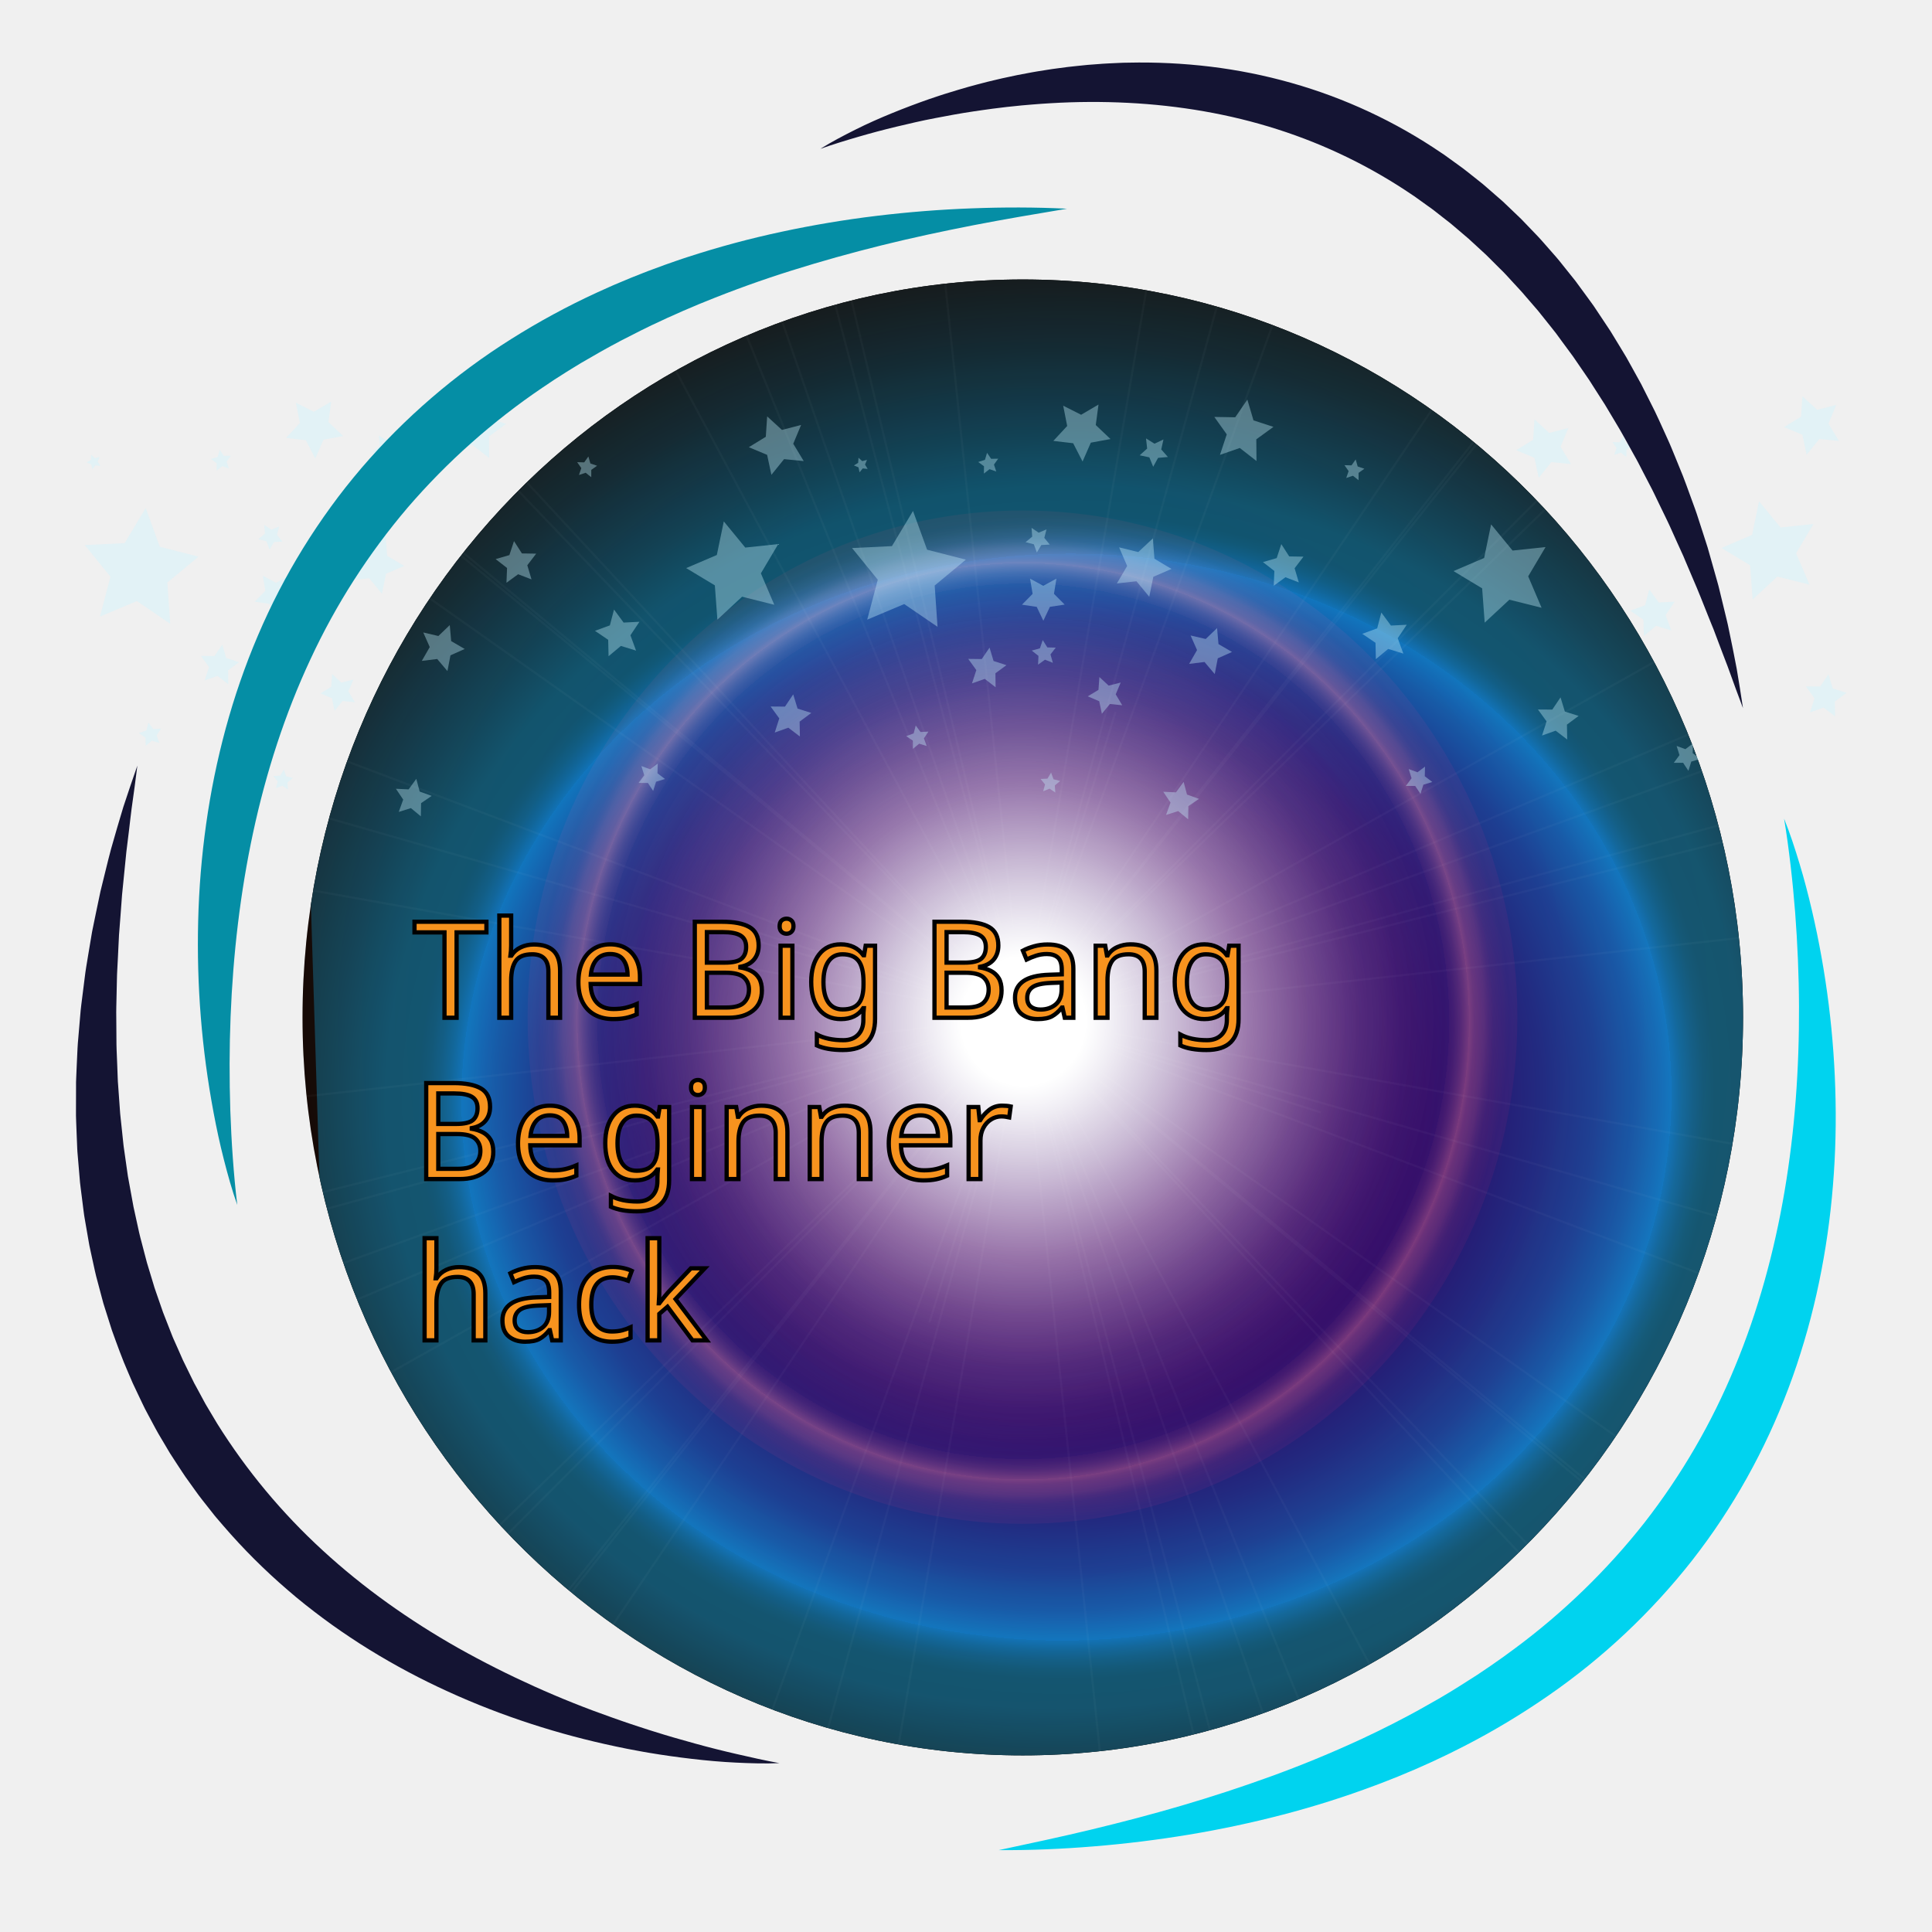
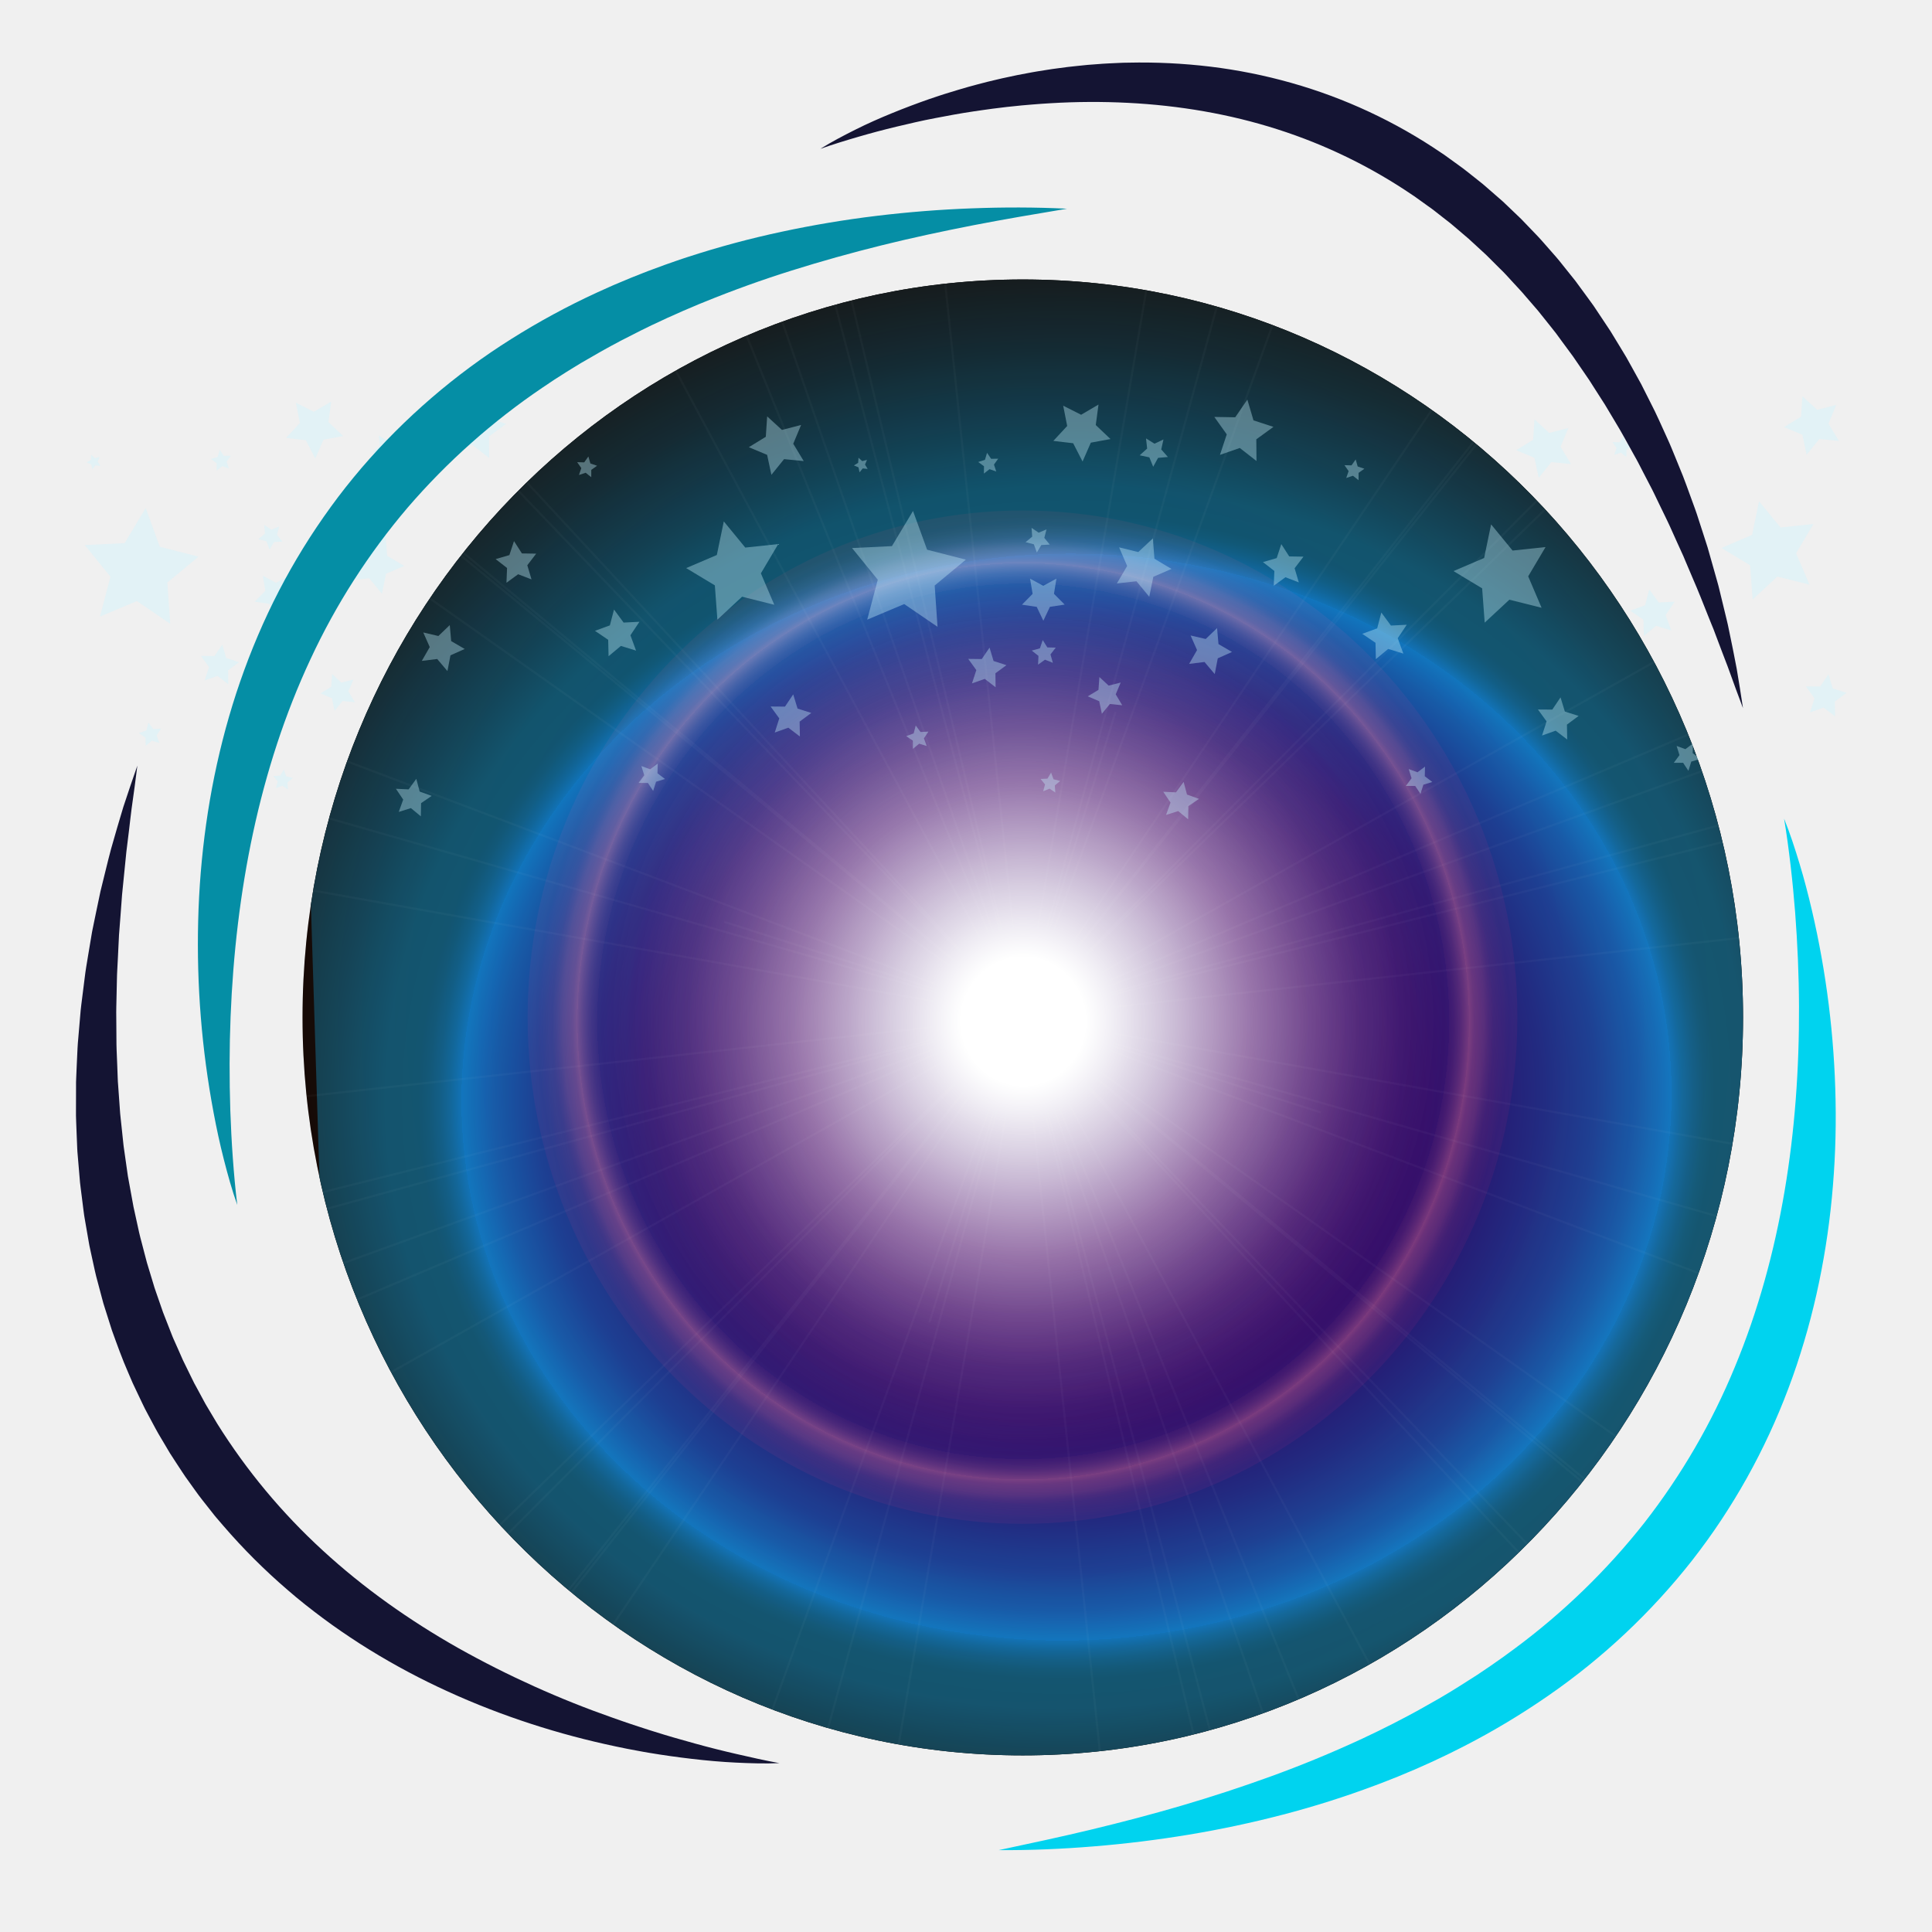
<svg xmlns="http://www.w3.org/2000/svg" xmlns:xlink="http://www.w3.org/1999/xlink" viewBox="0 0 2048 2048">
  <defs>
-     <style>.cls-1{fill:url(#radial-gradient);}.cls-2{isolation:isolate;}.cls-3{clip-path:url(#clip-path);}.cls-4{fill:url(#radial-gradient-3);}.cls-5,.cls-9{fill:none;}.cls-6{opacity:0.15;fill:url(#radial-gradient-4);}.cls-6,.cls-7,.cls-8,.cls-9{mix-blend-mode:screen;}.cls-7{opacity:0.5;fill:url(#radial-gradient-5);}.cls-8{fill:url(#radial-gradient-6);}.cls-9{stroke:#fff;stroke-width:2.18px;opacity:0.03;}.cls-14,.cls-9{stroke-miterlimit:10;}.cls-10{fill:#caf4ff;opacity:0.37;}.cls-11{fill:#00d3ef;}.cls-12{fill:#058ea5;}.cls-13{fill:#141433;}.cls-14{font-size:142.5px;fill:#f7931e;stroke:#000;stroke-width:4.5px;font-family:Bungee-Regular, Bungee;}.cls-15{letter-spacing:0em;}</style>
+     <style>.cls-1{fill:url(#radial-gradient);}.cls-2{isolation:isolate;}.cls-3{clip-path:url(#clip-path);}.cls-4{fill:url(#radial-gradient-3);}.cls-5,.cls-9{fill:none;}.cls-6{opacity:0.15;fill:url(#radial-gradient-4);}.cls-6,.cls-7,.cls-8,.cls-9{mix-blend-mode:screen;}.cls-7{opacity:0.5;fill:url(#radial-gradient-5);}.cls-8{fill:url(#radial-gradient-6);}.cls-9{stroke:#fff;stroke-miterlimit:10;stroke-width:2.18px;opacity:0.03;}.cls-10{fill:#caf4ff;opacity:0.37;}.cls-11{fill:#00d3ef;}.cls-12{fill:#058ea5;}.cls-13{fill:#141433;}</style>
    <radialGradient id="radial-gradient" cx="1370.89" cy="1301.15" r="1061.63" gradientTransform="translate(97.92 120.12) scale(0.72 0.74)" gradientUnits="userSpaceOnUse">
      <stop offset="0" stop-color="#1b0061" />
      <stop offset="0.24" stop-color="#1b0263" />
      <stop offset="0.33" stop-color="#190968" />
      <stop offset="0.39" stop-color="#161471" />
      <stop offset="0.44" stop-color="#12257f" />
      <stop offset="0.49" stop-color="#0d3b91" />
      <stop offset="0.53" stop-color="#0656a6" />
      <stop offset="0.56" stop-color="#0071bc" />
      <stop offset="0.56" stop-color="#006db3" />
      <stop offset="0.57" stop-color="#006298" />
      <stop offset="0.58" stop-color="#005984" />
      <stop offset="0.59" stop-color="#005375" />
      <stop offset="0.6" stop-color="#004f6d" />
      <stop offset="0.63" stop-color="#004e6a" />
      <stop offset="0.68" stop-color="#003d53" />
      <stop offset="0.77" stop-color="#00232f" />
      <stop offset="0.86" stop-color="#001015" />
      <stop offset="0.94" stop-color="#000406" />
      <stop offset="1" />
    </radialGradient>
    <clipPath id="clip-path">
      <ellipse id="_Ellipse_" data-name="&lt;Ellipse&gt;" class="cls-1" cx="1084.19" cy="1078.52" rx="763.5" ry="782.25" />
    </clipPath>
    <radialGradient id="radial-gradient-3" cx="1207.7" cy="1237.38" r="1168.73" gradientTransform="translate(-53.13 74.18) scale(0.98 0.88)" xlink:href="#radial-gradient" />
    <radialGradient id="radial-gradient-4" cx="1370.5" cy="1300.73" r="1458.28" gradientTransform="translate(97.92 120.12) scale(0.72 0.74)" gradientUnits="userSpaceOnUse">
      <stop offset="0" stop-color="#230000" />
      <stop offset="0.73" stop-color="#93432a" />
      <stop offset="1" stop-color="#230000" />
    </radialGradient>
    <radialGradient id="radial-gradient-5" cx="1370.5" cy="1300.73" r="729.14" gradientTransform="translate(97.92 120.12) scale(0.72 0.74)" gradientUnits="userSpaceOnUse">
      <stop offset="0.15" stop-color="#fff" />
      <stop offset="0.21" stop-color="#e2d1d2" />
      <stop offset="0.29" stop-color="#bf9a9c" />
      <stop offset="0.36" stop-color="#a67276" />
      <stop offset="0.42" stop-color="#975a5e" />
      <stop offset="0.45" stop-color="#915155" />
      <stop offset="0.56" stop-color="#6c3638" />
      <stop offset="0.68" stop-color="#44191a" />
      <stop offset="0.79" stop-color="#2c0707" />
      <stop offset="0.85" stop-color="#230000" />
      <stop offset="0.86" stop-color="#270201" />
      <stop offset="0.86" stop-color="#340805" />
      <stop offset="0.87" stop-color="#48120b" />
      <stop offset="0.88" stop-color="#652114" />
      <stop offset="0.89" stop-color="#8b331f" />
      <stop offset="0.9" stop-color="#b8492d" />
      <stop offset="0.9" stop-color="#d65836" />
      <stop offset="0.9" stop-color="#c95232" />
      <stop offset="0.91" stop-color="#9d3c25" />
      <stop offset="0.93" stop-color="#782a1a" />
      <stop offset="0.94" stop-color="#591b10" />
      <stop offset="0.95" stop-color="#410f09" />
      <stop offset="0.97" stop-color="#300604" />
      <stop offset="0.98" stop-color="#260201" />
      <stop offset="1" stop-color="#230000" />
    </radialGradient>
    <radialGradient id="radial-gradient-6" cx="1370.5" cy="1300.73" r="607.62" gradientTransform="translate(97.92 120.12) scale(0.72 0.74)" gradientUnits="userSpaceOnUse">
      <stop offset="0.15" stop-color="#fff" />
      <stop offset="0.28" stop-color="#c2c2c2" />
      <stop offset="0.43" stop-color="#888" />
      <stop offset="0.56" stop-color="#575757" />
      <stop offset="0.69" stop-color="#313131" />
      <stop offset="0.81" stop-color="#161616" />
      <stop offset="0.92" stop-color="#060606" />
      <stop offset="1" />
    </radialGradient>
  </defs>
  <g class="cls-2">
    <g id="Layer_4" data-name="Layer 4">
      <ellipse id="_Ellipse_2" data-name="&lt;Ellipse&gt;" class="cls-1" cx="1084.19" cy="1078.52" rx="763.5" ry="782.25" />
      <g class="cls-3">
        <rect class="cls-4" x="336.25" y="-104.66" width="1586.12" height="2533.91" transform="translate(-35.87 35.96) rotate(-1.8)" />
        <line class="cls-5" x1="1083.9" y1="1078.21" x2="1592.23" y2="945.62" />
        <ellipse class="cls-5" cx="1083.9" cy="1078.21" rx="437.14" ry="447.56" />
        <ellipse class="cls-5" cx="1083.9" cy="1078.21" rx="524.57" ry="537.07" />
        <polyline class="cls-5" points="1083.9 1078.21 1182.51 754.64 1083.9 1078.21 985.29 1401.79 1083.9 1078.21 1399.94 1179.17 1083.9 1078.21 767.86 977.26 1083.9 1078.21 863.27 -1016.17 1083.9 1078.21 1304.53 3172.59 1083.9 1078.21 3129.53 852.32 1083.9 1078.21 -961.72 1304.11 1083.9 1078.21 638.52 -788.71 1083.9 1078.21 1529.28 2945.14 1083.9 1078.21 2907.36 622.22 1083.9 1078.21 -739.56 1534.21 1083.9 1078.21 646.64 -585.51 1083.9 1078.21 1521.16 2741.94 1083.9 1078.21 2708.9 630.53 1083.9 1078.21 -541.09 1525.89 1083.9 1078.21 1425.13 -926.14 1083.9 1078.21 742.67 3082.57 1083.9 1078.21 3041.59 1427.57 1083.9 1078.21 -873.79 728.85 1083.9 1078.21 2865.99 -711.14 1083.9 1078.21 -698.19 2867.57 1083.9 1078.21 2831.6 2902.78 1083.9 1078.21 -663.8 -746.35 1083.9 1078.21 1585.71 333.67 1083.9 1078.21 582.09 1822.76 1083.9 1078.21 1811.11 1591.98 1083.9 1078.21 356.69 564.45 1083.9 1078.21 589.28 -143.47 1083.9 1078.21 1578.52 2299.89 1083.9 1078.21 2277.14 571.8 1083.9 1078.21 -109.34 1584.63 1083.9 1078.21 1587.7 -316.42 1083.9 1078.21 580.1 2472.84 1083.9 1078.21 2446.06 1594.03 1083.9 1078.21 -278.26 562.4 1083.9 1078.21 3349.76 -195.81 1083.9 1078.21 -1181.96 2352.24 1083.9 1078.21 2328.27 3398.08 1083.9 1078.21 -160.47 -1241.65 1083.9 1078.21 2567.09 -813.52 1083.9 1078.21 -399.28 2969.94 1083.9 1078.21 2931.59 2596.75 1083.9 1078.21 -763.79 -440.32 1083.9 1078.21 762.9 148.97 1083.9 1078.21 1404.9 2007.46 1083.9 1078.21 1991.52 749.57 1083.9 1078.21 176.29 1406.86 1083.9 1078.21 1294.84 306.87 1083.9 1078.21 872.96 1849.56 1083.9 1078.21 1837.29 1294.18 1083.9 1078.21 330.51 862.25 1083.9 1078.21 1762.76 221.32 1083.9 1078.21 405.04 1935.11 1083.9 1078.21 1920.85 1773.25 1083.9 1078.21 246.95 383.17 1083.9 1078.21 1847.67 336.16 1083.9 1078.21 320.14 1820.26 1083.9 1078.21 1808.68 1860.18 1083.9 1078.21 359.13 296.25" />
        <ellipse class="cls-6" cx="1083.9" cy="1078.21" rx="1049.14" ry="1074.15" />
        <ellipse class="cls-7" cx="1083.9" cy="1078.21" rx="524.57" ry="537.07" />
        <ellipse class="cls-8" cx="1083.9" cy="1078.21" rx="437.14" ry="447.56" />
        <polyline class="cls-9" points="1083.9 1078.21 1182.51 754.64 1083.9 1078.21 985.29 1401.79 1083.9 1078.21 1399.94 1179.17 1083.9 1078.21 767.86 977.26 1083.9 1078.21 863.27 -1016.17 1083.9 1078.21 1304.53 3172.59 1083.9 1078.21 3129.53 852.32 1083.9 1078.21 -961.72 1304.11 1083.9 1078.21 638.52 -788.71 1083.9 1078.21 1529.28 2945.14 1083.9 1078.21 2907.36 622.22 1083.9 1078.21 -739.56 1534.21 1083.9 1078.21 646.64 -585.51 1083.9 1078.21 1521.16 2741.94 1083.9 1078.21 2708.9 630.53 1083.9 1078.21 -541.09 1525.89 1083.9 1078.21 1425.13 -926.14 1083.9 1078.21 742.67 3082.57 1083.9 1078.21 3041.59 1427.57 1083.9 1078.21 -873.79 728.85 1083.9 1078.21 2865.99 -711.14 1083.9 1078.21 -698.19 2867.57 1083.9 1078.21 2831.6 2902.78 1083.9 1078.21 -663.8 -746.35 1083.9 1078.21 1585.71 333.67 1083.9 1078.21 582.09 1822.76 1083.9 1078.21 1811.11 1591.98 1083.9 1078.21 356.69 564.45 1083.9 1078.21 589.28 -143.47 1083.9 1078.21 1578.52 2299.89 1083.9 1078.21 2277.14 571.8 1083.9 1078.21 -109.34 1584.63 1083.9 1078.21 1587.7 -316.42 1083.9 1078.21 580.1 2472.84 1083.9 1078.21 2446.06 1594.03 1083.9 1078.21 -278.26 562.4 1083.9 1078.21 3349.76 -195.81 1083.9 1078.21 -1181.96 2352.24 1083.9 1078.21 2328.27 3398.08 1083.9 1078.21 -160.47 -1241.65 1083.9 1078.21 2567.09 -813.52 1083.9 1078.21 -399.28 2969.94 1083.9 1078.21 2931.59 2596.75 1083.9 1078.21 -763.79 -440.32 1083.9 1078.21 762.9 148.97 1083.9 1078.21 1404.9 2007.46 1083.9 1078.21 1991.52 749.57 1083.9 1078.21 176.29 1406.86 1083.9 1078.21 1294.84 306.87 1083.9 1078.21 872.96 1849.56 1083.9 1078.21 1837.29 1294.18 1083.9 1078.21 330.51 862.25 1083.9 1078.21 1762.76 221.32 1083.9 1078.21 405.04 1935.11 1083.9 1078.21 1920.85 1773.25 1083.9 1078.21 246.95 383.17 1083.9 1078.21 1847.67 336.16 1083.9 1078.21 320.14 1820.26 1083.9 1078.21 1808.68 1860.18 1083.9 1078.21 359.13 296.25" />
      </g>
      <polygon class="cls-10" points="351.1 425.67 348.18 447.41 363.79 462.23 342.95 466.07 334.18 486.05 324.23 466.68 303.2 464.21 317.88 448.4 313.65 426.89 332.68 436.49 351.1 425.67" />
      <polygon class="cls-10" points="536.51 449.34 518.37 462.54 518.56 485.52 500.85 471.7 479.84 479 487.03 457.26 473.85 438.79 496.01 439.17 508.87 420.45 515.37 442.43 536.51 449.34" />
      <polygon class="cls-10" points="105.67 484.32 103.59 489.29 106.36 493.89 101.16 493.38 97.8 497.53 96.66 492.24 91.81 490.21 96.31 487.45 96.67 482.04 100.59 485.63 105.67 484.32" />
      <polygon class="cls-10" points="244.74 483.07 240.27 489.3 242.68 496.64 235.59 494.16 229.6 498.81 229.69 491.05 223.58 486.57 230.72 484.26 232.93 476.85 237.26 483.18 244.74 483.07" />
      <polygon class="cls-10" points="623.71 483.86 625.83 491.3 632.94 493.71 626.77 498.1 626.76 505.86 620.83 501.13 613.71 503.52 616.21 496.21 611.82 489.92 619.3 490.13 623.71 483.86" />
      <polygon class="cls-10" points="419.94 462.69 417.58 473.25 424.63 481.25 414.22 482.19 409.06 491.62 404.98 481.64 394.74 479.46 402.63 472.35 401.46 461.58 410.42 467.17 419.94 462.69" />
      <polygon class="cls-10" points="849.19 450.48 840.88 470.38 851.97 488.76 831.15 486.71 817.72 503.33 813.17 482.16 793.78 474.05 811.78 463.02 813.23 441.39 828.91 455.74 849.19 450.48" />
      <polygon class="cls-10" points="1164.47 428.84 1161.55 450.58 1177.16 465.4 1156.33 469.24 1147.56 489.22 1137.6 469.85 1116.57 467.38 1131.26 451.57 1127.03 430.06 1146.06 439.66 1164.47 428.84" />
      <polygon class="cls-10" points="1349.88 452.51 1331.74 465.71 1331.94 488.69 1314.23 474.88 1293.21 482.18 1300.41 460.43 1287.22 441.96 1309.38 442.34 1322.25 423.62 1328.75 445.6 1349.88 452.51" />
      <polygon class="cls-10" points="919.04 487.49 916.96 492.46 919.74 497.06 914.53 496.55 911.17 500.7 910.04 495.41 905.19 493.38 909.69 490.62 910.05 485.21 913.97 488.8 919.04 487.49" />
      <polygon class="cls-10" points="1058.12 486.24 1053.65 492.47 1056.06 499.81 1048.97 497.33 1042.98 501.98 1043.07 494.22 1036.95 489.74 1044.09 487.43 1046.31 480.02 1050.63 486.35 1058.12 486.24" />
      <polygon class="cls-10" points="1437.08 487.03 1439.2 494.48 1446.31 496.88 1440.14 501.27 1440.13 509.04 1434.2 504.31 1427.08 506.69 1429.59 499.38 1425.19 493.1 1432.67 493.3 1437.08 487.03" />
      <polygon class="cls-10" points="1233.32 465.86 1230.96 476.42 1238.01 484.43 1227.59 485.36 1222.43 494.79 1218.36 484.81 1208.11 482.63 1216.01 475.52 1214.84 464.75 1223.8 470.34 1233.32 465.86" />
      <polygon class="cls-10" points="1662.57 453.65 1654.25 473.55 1665.34 491.93 1644.53 489.88 1631.1 506.5 1626.55 485.33 1607.16 477.22 1625.16 466.19 1626.61 444.56 1642.28 458.91 1662.57 453.65" />
      <polygon class="cls-10" points="1721.1 462.54 1723.22 469.98 1730.33 472.39 1724.16 476.78 1724.15 484.54 1718.22 479.81 1711.1 482.2 1713.6 474.88 1709.21 468.6 1716.69 468.81 1721.1 462.54" />
      <polygon class="cls-10" points="1946.58 429.15 1938.27 449.05 1949.36 467.44 1928.54 465.38 1915.11 482.01 1910.56 460.84 1891.17 452.73 1909.17 441.7 1910.62 420.06 1926.3 434.41 1946.58 429.15" />
      <polygon class="cls-10" points="154.46 538.47 169.39 579.55 210.47 590.08 177.42 617.5 180.46 661.28 145.11 637.15 105.9 653.67 117.1 611.35 89.83 577.78 132.11 575.75 154.46 538.47" />
      <polygon class="cls-10" points="408.71 567.56 410.39 589.13 428.47 599.93 409.21 608.25 404.89 629.42 391.32 612.99 370.57 615.28 381.44 596.81 372.93 577.05 393.23 582.06 408.71 567.56" />
      <polygon class="cls-10" points="457.62 843.67 446.37 851.37 446.11 865.34 435.57 856.63 422.68 860.68 427.41 847.6 419.71 836.13 433.17 836.76 441.3 825.62 444.88 839.09 457.62 843.67" />
      <polygon class="cls-10" points="300.83 815.8 303.4 822.88 310.48 824.7 304.78 829.42 305.3 836.97 299.21 832.8 292.45 835.65 294.38 828.35 289.69 822.57 296.97 822.22 300.83 815.8" />
      <polygon class="cls-10" points="253.52 701.93 241.83 710.51 242.01 725.36 230.53 716.48 216.97 721.25 221.56 707.18 213 695.27 227.32 695.46 235.59 683.33 239.84 697.52 253.52 701.93" />
      <polygon class="cls-10" points="305.77 683.34 300.16 690.55 302.71 699.44 294.36 696.13 287 701.39 287.45 692.13 280.36 686.49 288.99 684.08 291.96 675.34 296.84 683.11 305.77 683.34" />
      <polygon class="cls-10" points="374.62 720.36 369.32 732.85 376.24 744.45 363.15 743.09 354.65 753.5 351.85 740.16 339.68 734.99 351.04 728.12 352.02 714.51 361.84 723.6 374.62 720.36" />
      <polygon class="cls-10" points="170.79 772.36 166.02 779.52 169.01 787.65 160.97 785.16 154.44 790.62 154.24 781.92 147.22 777.16 155.13 774.28 157.32 765.88 162.41 772.79 170.79 772.36" />
      <polygon class="cls-10" points="306.51 610.16 303.87 626.31 315.2 637.72 299.57 640.11 292.61 654.82 285.59 640.14 269.96 637.81 281.25 626.36 278.55 610.21 292.54 617.81 306.51 610.16" />
      <polygon class="cls-10" points="296 557.98 293.63 566.99 299.45 574.12 290.45 574.58 285.72 582.51 282.52 573.78 273.78 571.56 280.8 565.71 280.13 556.4 287.66 561.52 296 557.98" />
      <polygon class="cls-10" points="492.6 687.94 477.51 694.67 474.3 711.38 463.47 698.57 447.15 700.57 455.55 685.92 448.68 670.44 464.7 674.2 476.77 662.64 478.27 679.61 492.6 687.94" />
      <polygon class="cls-10" points="568.36 586.9 558.97 599.2 563.42 614.19 549.24 608.73 536.87 617.75 537.5 602.08 525.4 592.66 539.97 588.43 544.87 573.6 553.24 586.66 568.36 586.9" />
      <polygon class="cls-10" points="677.81 659.1 668.28 673.42 674.25 689.67 658.18 684.7 645.11 695.61 644.71 678.22 630.67 668.7 646.49 662.93 650.88 646.14 661.06 659.96 677.81 659.1" />
      <polygon class="cls-10" points="820.78 641.1 786.63 632.52 760.46 656.85 757.77 620.51 727.38 602.21 759.87 588.33 767.26 552.7 790.03 580.45 824.98 576.73 806.57 607.77 820.78 641.1" />
      <polygon class="cls-10" points="860.03 755.74 847.64 764.94 847.93 780.74 835.66 771.37 821.26 776.53 826.07 761.53 816.88 748.92 832.12 749.03 840.84 736.07 845.45 751.13 860.03 755.74" />
      <polygon class="cls-10" points="697.21 809.47 696.94 819.71 704.93 825.75 695.45 828.65 692.38 838.39 686.79 829.94 676.91 829.93 682.93 821.8 679.89 812.05 689.2 815.48 697.21 809.47" />
      <polygon class="cls-10" points="967.84 541.64 982.76 582.72 1023.85 593.25 990.8 620.67 993.83 664.45 958.48 640.32 919.28 656.85 930.48 614.52 903.21 580.95 945.48 578.92 967.84 541.64" />
      <polygon class="cls-10" points="1222.09 570.73 1223.76 592.3 1241.84 603.1 1222.58 611.42 1218.27 632.59 1204.69 616.16 1183.95 618.45 1194.82 599.98 1186.31 580.22 1206.6 585.23 1222.09 570.73" />
      <polygon class="cls-10" points="1270.99 846.84 1259.74 854.54 1259.48 868.51 1248.95 859.8 1236.05 863.86 1240.79 850.77 1233.08 839.3 1246.55 839.93 1254.68 828.79 1258.26 842.26 1270.99 846.84" />
      <polygon class="cls-10" points="1114.2 818.97 1116.77 826.05 1123.85 827.87 1118.15 832.59 1118.67 840.14 1112.58 835.98 1105.83 838.82 1107.76 831.53 1103.07 825.74 1110.35 825.39 1114.2 818.97" />
      <polygon class="cls-10" points="1066.9 705.1 1055.2 713.68 1055.38 728.53 1043.9 719.65 1030.34 724.42 1034.94 710.35 1026.37 698.45 1040.69 698.63 1048.96 686.5 1053.22 700.69 1066.9 705.1" />
      <polygon class="cls-10" points="1119.15 686.51 1113.54 693.73 1116.08 702.61 1107.74 699.3 1100.38 704.56 1100.83 695.3 1093.73 689.66 1102.36 687.25 1105.34 678.51 1110.22 686.28 1119.15 686.51" />
      <polygon class="cls-10" points="1187.99 723.53 1182.7 736.02 1189.61 747.62 1176.53 746.26 1168.02 756.67 1165.23 743.34 1153.06 738.16 1164.42 731.29 1165.4 717.68 1175.21 726.77 1187.99 723.53" />
      <polygon class="cls-10" points="984.16 775.53 979.4 782.69 982.38 790.82 974.35 788.33 967.82 793.79 967.62 785.09 960.6 780.33 968.51 777.45 970.7 769.05 975.79 775.96 984.16 775.53" />
      <polygon class="cls-10" points="1119.88 613.33 1117.24 629.48 1128.58 640.89 1112.95 643.28 1105.99 657.99 1098.97 643.31 1083.33 640.99 1094.62 629.53 1091.92 613.38 1105.92 620.98 1119.88 613.33" />
      <polygon class="cls-10" points="1109.37 561.15 1107.01 570.16 1112.82 577.29 1103.83 577.75 1099.09 585.69 1095.9 576.96 1087.15 574.73 1094.17 568.88 1093.51 559.57 1101.04 564.69 1109.37 561.15" />
      <polygon class="cls-10" points="1305.98 691.11 1290.89 697.84 1287.67 714.55 1276.84 701.74 1260.53 703.74 1268.92 689.09 1262.05 673.61 1278.08 677.37 1290.14 665.81 1291.65 682.78 1305.98 691.11" />
      <polygon class="cls-10" points="1381.74 590.08 1372.35 602.37 1376.79 617.36 1362.62 611.9 1350.24 620.92 1350.87 605.25 1338.78 595.83 1353.34 591.61 1358.24 576.77 1366.62 589.83 1381.74 590.08" />
      <polygon class="cls-10" points="1491.19 662.27 1481.66 676.59 1487.62 692.85 1471.55 687.87 1458.49 698.78 1458.09 681.39 1444.05 671.87 1459.87 666.1 1464.26 649.31 1474.44 663.13 1491.19 662.27" />
      <polygon class="cls-10" points="1634.15 644.27 1600.01 635.7 1573.84 660.02 1571.14 623.68 1540.76 605.38 1573.24 591.5 1580.63 555.87 1603.4 583.62 1638.35 579.9 1619.94 610.94 1634.15 644.27" />
      <polygon class="cls-10" points="1673.41 758.91 1661.02 768.11 1661.3 783.91 1649.04 774.54 1634.63 779.7 1639.44 764.7 1630.26 752.09 1645.49 752.2 1654.22 739.24 1658.83 754.3 1673.41 758.91" />
      <polygon class="cls-10" points="1510.58 812.64 1510.32 822.88 1518.3 828.92 1508.83 831.82 1505.76 841.57 1500.17 833.12 1490.29 833.1 1496.31 824.97 1493.27 815.22 1502.58 818.65 1510.58 812.64" />
      <polygon class="cls-10" points="1775.2 637.78 1765.67 652.09 1771.64 668.35 1755.57 663.37 1742.5 674.28 1742.1 656.89 1728.06 647.38 1743.88 641.6 1748.27 624.81 1758.45 638.64 1775.2 637.78" />
      <polygon class="cls-10" points="1918.17 619.77 1884.02 611.2 1857.85 635.52 1855.16 599.18 1824.77 580.89 1857.26 567 1864.65 531.37 1887.42 559.13 1922.37 555.4 1903.96 586.44 1918.17 619.77" />
      <polygon class="cls-10" points="1957.42 734.41 1945.03 743.62 1945.32 759.42 1933.05 750.04 1918.65 755.2 1923.45 740.21 1914.27 727.59 1929.51 727.7 1938.23 714.74 1942.84 729.81 1957.42 734.41" />
      <polygon class="cls-10" points="1794.6 788.14 1794.33 798.39 1802.32 804.42 1792.84 807.33 1789.78 817.07 1784.18 808.62 1774.3 808.61 1780.32 800.48 1777.28 790.73 1786.59 794.15 1794.6 788.14" />
      <path class="cls-11" d="M1891.19,867.77c6.33,15.62,11.52,31.69,16.42,47.84s9.15,32.53,13,49a967.42,967.42,0,0,1,25.18,202.1,892.15,892.15,0,0,1-3.93,102.76,828,828,0,0,1-16.26,102.22c-3.84,16.89-8.15,33.7-13.14,50.35-1.25,4.16-2.48,8.33-3.82,12.46s-2.61,8.3-4,12.41q-4.15,12.38-8.77,24.6a697,697,0,0,1-44,95c-8.52,15.29-17.68,30.23-27.34,44.86s-20,28.82-30.73,42.65a701.22,701.22,0,0,1-152.23,143.23q-21.45,14.88-43.77,28.29t-45.38,25.26c-3.83,2-7.71,3.9-11.58,5.83l-5.8,2.88c-1.93,1-3.89,1.85-5.84,2.78l-11.7,5.52-11.8,5.28-5.9,2.62-6,2.5-11.9,5-12,4.74-6,2.35-6,2.25a981.49,981.49,0,0,1-97.81,31q-49.5,12.92-99.74,21.24t-100.69,12.43c-33.64,2.76-67.31,4.23-101,4,32.93-7,65.67-14,98.14-21.79l24.3-6,24.18-6.23,24.06-6.54c8-2.32,16-4.46,23.92-6.84q47.71-14,94.15-30.86t91-37.32l5.57-2.55,5.51-2.64,11-5.25,10.93-5.45,5.47-2.72,5.4-2.83c14.5-7.36,28.63-15.35,42.68-23.41,7-4.13,14-8.2,20.78-12.53s13.65-8.63,20.43-13l10-6.75c1.66-1.14,3.35-2.24,5-3.4l4.93-3.48,4.95-3.46,2.47-1.73,2.43-1.79,9.73-7.12A723.94,723.94,0,0,0,1743,1614.34a706.33,706.33,0,0,0,96-165.24c24.62-59.3,41.78-122,52.7-186.23s15.59-130,15.31-196.08c-.11-33.06-1.55-66.22-4.06-99.42-1.34-16.59-2.87-33.2-4.83-49.8S1894,884.37,1891.19,867.77Z" />
      <path class="cls-12" d="M251.51,1277.26c-5.65-15.87-10.13-32.15-14.31-48.51s-7.72-32.9-10.83-49.53a968.44,968.44,0,0,1-16.3-203,894.29,894.29,0,0,1,8.42-102.5,827,827,0,0,1,20.73-101.4c4.58-16.71,9.62-33.32,15.33-49.73,1.43-4.1,2.84-8.21,4.37-12.28s3-8.18,4.57-12.22c3.12-8.12,6.42-16.19,9.83-24.2a696.31,696.31,0,0,1,48.11-93c9.18-14.9,19-29.43,29.28-43.62s21.2-27.92,32.57-41.27A701.66,701.66,0,0,1,541.63,359.56q22.08-13.92,45-26.35T633.05,310c3.91-1.84,7.87-3.56,11.81-5.32l5.92-2.63c2-.86,4-1.68,6-2.52l11.93-5,12-4.76,6-2.35,6.06-2.24,12.1-4.47L717,276.46l6.1-2.09,6.12-2a979.86,979.86,0,0,1,99.08-26.65q50-10.74,100.57-16.86t101.13-8c33.73-1.28,67.44-1.28,101.06.39-33.2,5.53-66.23,11.13-99,17.47l-24.53,4.91-24.43,5.16-24.32,5.47c-8.07,2-16.17,3.77-24.2,5.8Q886.33,272,839.2,286.78t-92.51,33.31L741,322.38l-5.63,2.4-11.26,4.77-11.16,5L707.4,337l-5.53,2.59c-14.81,6.72-29.27,14.08-43.66,21.52-7.13,3.82-14.3,7.58-21.31,11.6s-14,8-21,12.1l-10.32,6.31c-1.71,1.06-3.44,2.08-5.13,3.17l-5.09,3.26-5.09,3.24-2.55,1.62-2.5,1.68-10,6.69A723.91,723.91,0,0,0,432.28,537.91,706.53,706.53,0,0,0,329.12,698.78C301.93,757,282,818.86,268.32,882.53s-21.26,129.16-23.89,195.21c-1.33,33-1.35,66.23-.29,99.51.61,16.63,1.42,33.29,2.64,50S249.46,1260.56,251.51,1277.26Z" />
      <path class="cls-13" d="M869.64,157.76c12-7.51,24.5-14,37.16-20.36s25.62-12.06,38.74-17.43S972,109.59,985.39,104.9q5-1.73,10.11-3.38l5.08-1.65,5.1-1.58c3.4-1,6.8-2.11,10.22-3.12l10.28-3c3.42-1,6.87-1.9,10.33-2.8s6.9-1.83,10.37-2.69l10.42-2.48,5.23-1.22,5.24-1.12,10.51-2.24,10.56-2c3.52-.63,7-1.37,10.58-1.91l10.63-1.69c1.78-.28,3.55-.59,5.33-.83l5.34-.72,10.69-1.42c3.57-.45,7.15-.77,10.73-1.17s7.16-.78,10.75-1.1l10.78-.81c3.6-.26,7.19-.59,10.8-.72l10.82-.51,5.42-.23,5.42-.09a613.2,613.2,0,0,1,86.95,4.23A565.21,565.21,0,0,1,1369,87.91a547.09,547.09,0,0,1,159,74.22l2.3,1.51c.76.51,1.49,1.06,2.24,1.6l4.46,3.22,8.92,6.45c6,4.2,11.65,8.9,17.43,13.42l8.59,6.85c2.79,2.37,5.53,4.8,8.3,7.2l8.27,7.21,4.14,3.6,4,3.78,15.83,15.15q7.63,7.84,15.16,15.78c5.12,5.19,9.79,10.77,14.62,16.22s9.67,10.88,14.11,16.63l13.6,17c4.35,5.79,8.57,11.68,12.86,17.52,2.12,2.93,4.28,5.83,6.37,8.78l6,9c4,6,8,12,12,18.05l11.24,18.46c1.86,3.09,3.77,6.14,5.58,9.25l5.24,9.42,10.42,18.86c3.29,6.38,6.46,12.81,9.69,19.21,6.64,12.7,12.28,25.86,18.24,38.84,3,6.47,5.62,13.13,8.35,19.72l8.06,19.8c2.58,6.64,5,13.35,7.4,20l3.65,10,1.82,5c.61,1.67,1.21,3.34,1.74,5l6.57,20.26,3.26,10.13,1.62,5.06c.52,1.7,1,3.41,1.47,5.12l5.78,20.45,2.88,10.22c.47,1.7,1,3.39,1.42,5.11l1.26,5.15,5,20.61,2.49,10.3,1.21,5.15,1.08,5.19c2.86,13.84,5.76,27.64,8.31,41.5,2.31,13.93,4.63,27.82,6.66,41.75-5.06-13.18-9.81-26.4-14.58-39.59-1.15-3.31-2.43-6.58-3.69-9.85l-3.76-9.82c-2.53-6.54-5-13.1-7.42-19.64l-1.84-4.9-2-4.86-3.91-9.73L1802.75,633c-2.52-6.5-5.36-12.87-8.06-19.28l-8.16-19.2-2-4.8-2.16-4.74-4.31-9.48-8.56-19c-.69-1.58-1.45-3.14-2.22-4.69l-2.26-4.68-4.53-9.34-4.51-9.33c-1.52-3.11-2.94-6.26-4.53-9.32l-9.54-18.37c-3.18-6.12-6.22-12.3-9.67-18.25-6.72-12-13.15-24.16-20.34-35.84L1701.34,429l-11.06-17.27-5.5-8.64c-1.88-2.85-3.85-5.63-5.78-8.44l-11.56-16.85c-4-5.52-8.08-10.94-12.1-16.41l-6-8.2c-2.08-2.67-4.22-5.3-6.33-8-4.23-5.29-8.42-10.61-12.68-15.86L1617.08,314c-4.3-5.21-9-10-13.56-15s-9-10-13.92-14.64l-14.27-14.23-14.81-13.62-3.69-3.41-3.83-3.25-7.65-6.51c-2.55-2.16-5.08-4.35-7.65-6.49l-7.91-6.16c-5.29-4.09-10.42-8.38-15.93-12.16l-8.13-5.83-4.07-2.92c-.68-.49-1.34-1-2-1.46l-2.09-1.37a553.7,553.7,0,0,0-143.33-69.84c-50.93-16.33-104.41-25.34-158.63-28.1a741.14,741.14,0,0,0-81.76.4c-6.83.45-13.68.81-20.51,1.45l-10.27.88-10.25,1.06-5.13.53-5.12.62-10.26,1.26c-3.42.43-6.82,1-10.24,1.42s-6.84.94-10.25,1.49c-13.67,2-27.26,4.57-40.88,7.17s-27.16,5.75-40.71,9-27,6.83-40.45,10.75S882.92,153.06,869.64,157.76Z" />
      <path class="cls-13" d="M826.21,1869c-15.41.67-30.86.18-46.3-.57s-30.86-2.14-46.24-3.93-30.75-3.94-46.06-6.52l-5.75-1-5.73-1.06-11.45-2.15-11.43-2.35c-3.81-.77-7.6-1.62-11.4-2.48a862.34,862.34,0,0,1-90.12-25.31,820.52,820.52,0,0,1-87.28-35.35,748.08,748.08,0,0,1-82.93-45.87c-13.33-8.6-26.46-17.56-39.22-27.07S317,1696,305,1685.52a639.25,639.25,0,0,1-67.9-67.71l-7.83-9.12c-1.33-1.5-2.53-3.1-3.78-4.67l-3.73-4.72c-4.92-6.33-10.05-12.51-14.64-19.09l-7-9.77-3.51-4.89c-1.18-1.62-2.23-3.34-3.35-5-4.38-6.72-8.85-13.39-13.15-20.17l-12.27-20.7c-1-1.71-2-3.49-2.93-5.26l-2.84-5.3-5.68-10.6-2.81-5.32c-.91-1.78-1.74-3.61-2.62-5.41l-5.17-10.85c-1.71-3.62-3.47-7.22-5.14-10.86L135.89,1455c-6.44-14.67-11.81-29.74-17.24-44.77l-7.24-22.82c-.59-1.9-1.22-3.8-1.79-5.71l-1.56-5.77L105,1364.41l-3.07-11.54c-1-3.86-1.75-7.76-2.64-11.64l-2.54-11.64-1.26-5.83c-.43-1.94-.86-3.87-1.17-5.83l-4.06-23.45-1-5.86c-.32-1.95-.52-3.92-.79-5.88L87,1271l-1.49-11.77c-.23-2-.52-3.92-.7-5.89l-.5-5.9-2-23.58c-.14-2-.37-3.93-.42-5.9l-.24-5.9-.48-11.8-.45-11.79c-.06-2-.18-3.92-.18-5.89v-5.89l.07-23.54,0-5.88c0-2,.15-3.92.22-5.88l.5-11.73.54-11.73.27-5.86c.09-2,.17-3.9.35-5.85l2-23.34,1-11.66c.14-1.94.42-3.87.65-5.81l.73-5.8,2.92-23.17c.89-7.73,2.28-15.39,3.52-23.06l3.85-23,.49-2.87.58-2.85,1.17-5.7,2.34-11.39c1.59-7.59,3.11-15.18,4.77-22.74l5.54-22.54c1.85-7.51,3.69-15,5.7-22.46,4.23-14.87,8.51-29.7,13-44.45,4.87-14.65,9.71-29.27,14.86-43.78-1.85,15.33-4,30.53-6.12,45.71-1,7.61-1.82,15.23-2.73,22.83s-1.88,15.18-2.8,22.76l-4.57,45.54-1.69,22.77-.88,11.36-.44,5.67-.23,2.84-.13,2.84-1.11,22.72c-.33,7.57-.93,15.11-1,22.68l-.5,22.66-.13,5.65c0,1.89-.12,3.77-.07,5.66l.1,11.3.15,22.58c0,1.88.07,3.76.15,5.63l.23,5.63.46,11.26.41,11.24c.08,1.87.11,3.75.23,5.62l.42,5.6,1.6,22.39.4,5.59c.13,1.86.38,3.71.57,5.57l1.19,11.13,1.17,11.12.59,5.56c.16,1.86.51,3.69.75,5.54l3.14,22.08.78,5.52c.27,1.84.65,3.65,1,5.48l2,10.95,2,10.94c.34,1.82.61,3.66,1,5.47l1.2,5.41,4.74,21.67c.36,1.81.84,3.59,1.31,5.38l1.41,5.35L153,1328c.94,3.57,1.8,7.15,2.81,10.69l3.21,10.57,3.2,10.55,1.59,5.28c.57,1.75,1.2,3.47,1.79,5.21l7.22,20.8,8,20.48,2,5.11c.65,1.72,1.46,3.36,2.18,5l4.45,10,4.4,10c1.57,3.3,3.22,6.57,4.82,9.85l4.82,9.84c.81,1.63,1.59,3.29,2.43,4.91l2.63,4.8,5.2,9.64,2.6,4.81c.87,1.61,1.72,3.23,2.69,4.78l11.21,18.79a648.87,648.87,0,0,0,111.87,134.43c43.23,39.77,91.83,74.12,143.69,103.48a1033.46,1033.46,0,0,0,164.06,74c7.1,2.62,14.31,4.91,21.47,7.41l10.81,3.52,5.41,1.76,5.44,1.7c14.47,4.62,29.1,8.75,43.79,12.82s29.49,7.78,44.4,11.2S811.05,1866.25,826.21,1869Z" />
-       <text class="cls-14" transform="translate(437.97 1078.85)">The Big Bang<tspan x="0" y="171">B</tspan>
-         <tspan class="cls-15" x="103.31" y="171">e</tspan>
-         <tspan x="195.79" y="171">ginner</tspan>
-         <tspan x="0" y="342">hack</tspan>
-       </text>
    </g>
  </g>
</svg>
